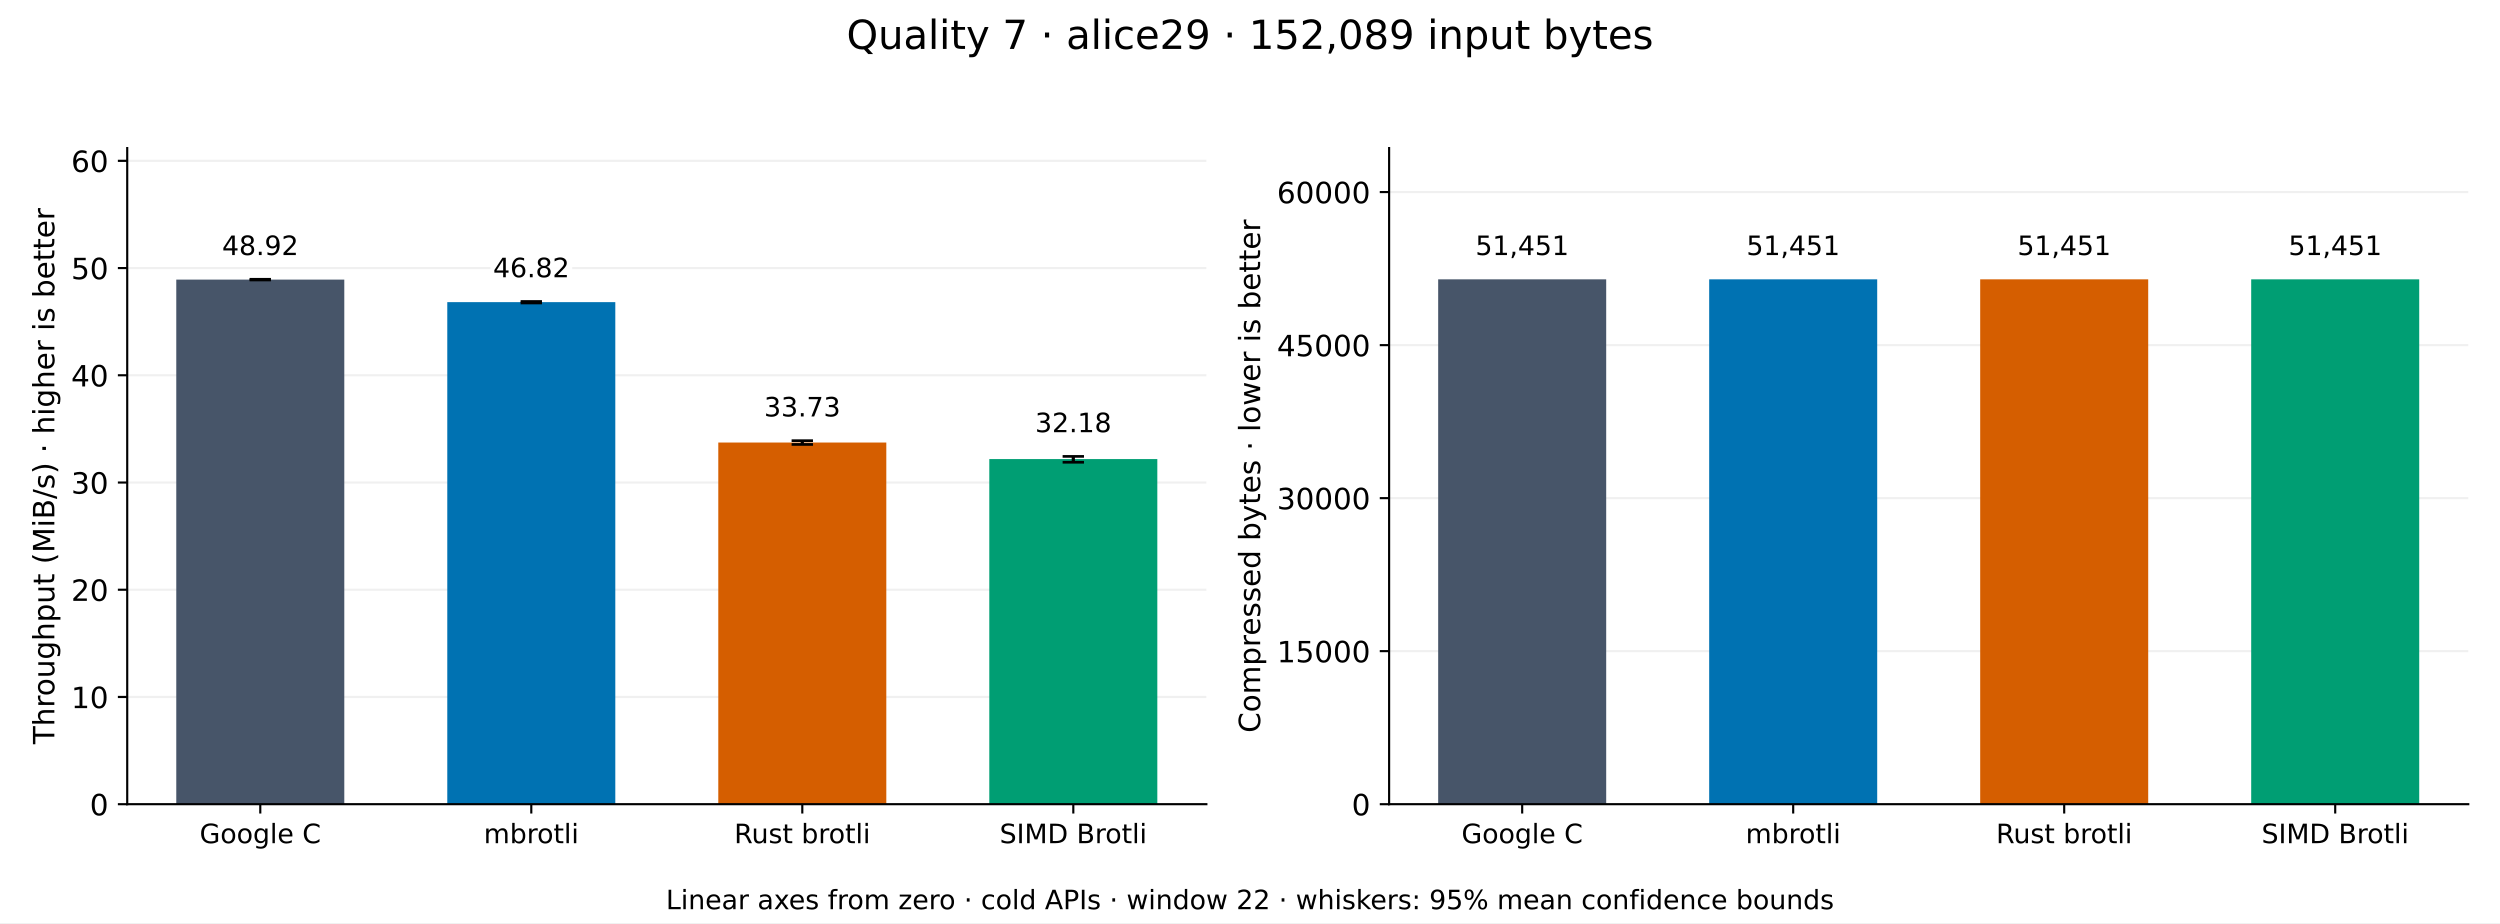
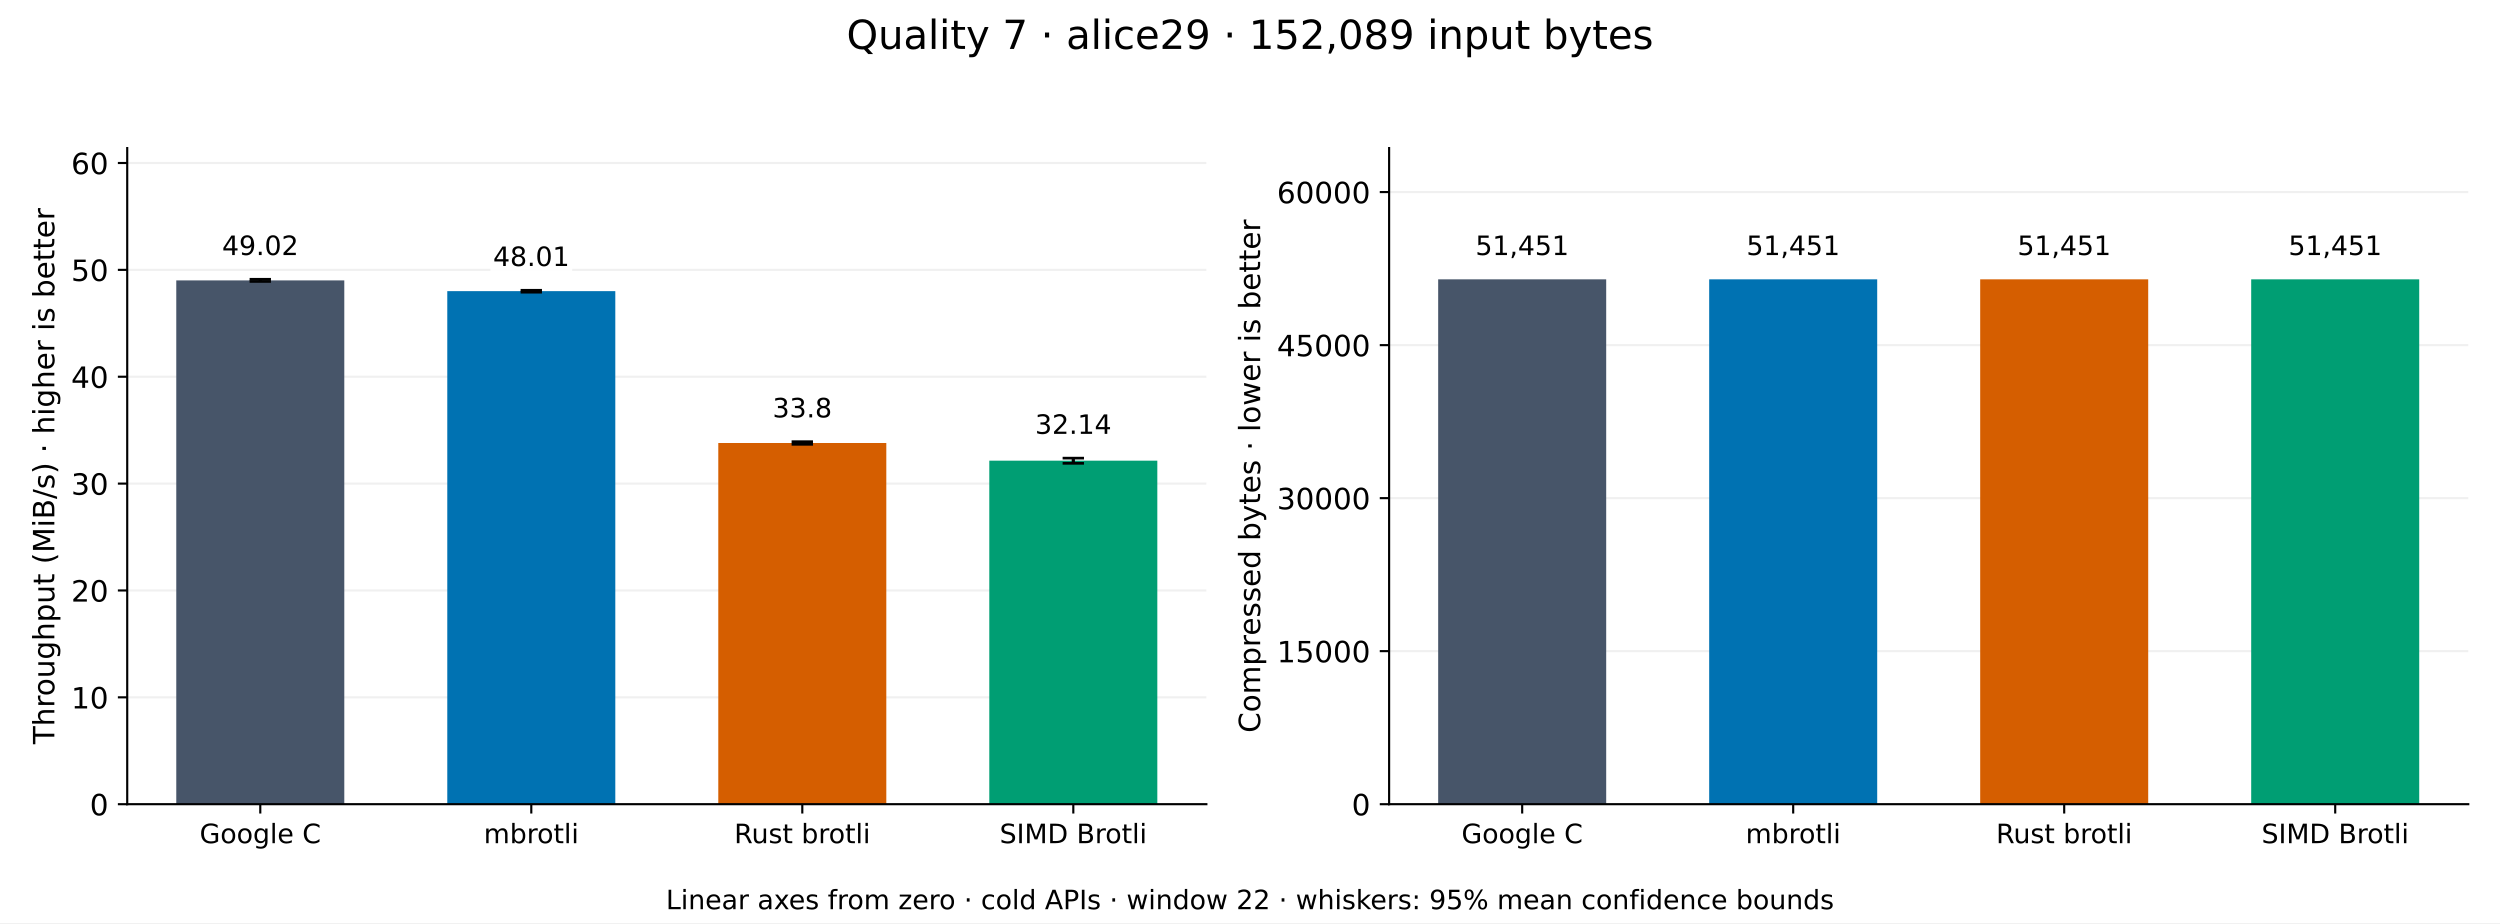
<svg xmlns="http://www.w3.org/2000/svg" xmlns:xlink="http://www.w3.org/1999/xlink" width="936pt" height="345.6pt" viewBox="0 0 936 345.6" version="1.1">
  <defs>
    <style type="text/css">*{stroke-linejoin: round; stroke-linecap: butt}</style>
  </defs>
  <g id="figure_1">
    <g id="patch_1">
      <path d="M 0 345.6 L 936 345.6 L 936 0 L 0 0 z " style="fill: #ffffff" />
    </g>
    <g id="axes_1">
      <g id="patch_2">
        <path d="M 47.63 301.088 L 451.665 301.088 L 451.665 55.44 L 47.63 55.44 z " style="fill: #ffffff" />
      </g>
      <g id="matplotlib.axis_1">
        <g id="xtick_1">
          <g id="line2d_1">
            <defs>
              <path id="m3d63aaa0ea" d="M 0 0 L 0 3.5 " style="stroke: #000000; stroke-width: 0.8" />
            </defs>
            <g>
              <use xlink:href="#m3d63aaa0ea" x="97.449" y="301.088" style="stroke: #000000; stroke-width: 0.8" />
            </g>
          </g>
          <g id="text_1">
            <text style="font-size: 10px; font-family: 'DejaVu Sans', 'Bitstream Vera Sans', 'Computer Modern Sans Serif', 'Lucida Grande', 'Verdana', 'Geneva', 'Lucid', 'Arial', 'Helvetica', 'Avant Garde', sans-serif; text-anchor: middle" x="97.449" y="315.686" transform="rotate(-0 97.44948 315.6864)">Google C</text>
          </g>
        </g>
        <g id="xtick_2">
          <g id="line2d_2">
            <g>
              <use xlink:href="#m3d63aaa0ea" x="198.915" y="301.088" style="stroke: #000000; stroke-width: 0.8" />
            </g>
          </g>
          <g id="text_2">
            <text style="font-size: 10px; font-family: 'DejaVu Sans', 'Bitstream Vera Sans', 'Computer Modern Sans Serif', 'Lucida Grande', 'Verdana', 'Geneva', 'Lucid', 'Arial', 'Helvetica', 'Avant Garde', sans-serif; text-anchor: middle" x="198.915" y="315.686" transform="rotate(-0 198.9148 315.6864)">mbrotli</text>
          </g>
        </g>
        <g id="xtick_3">
          <g id="line2d_3">
            <g>
              <use xlink:href="#m3d63aaa0ea" x="300.38" y="301.088" style="stroke: #000000; stroke-width: 0.8" />
            </g>
          </g>
          <g id="text_3">
            <text style="font-size: 10px; font-family: 'DejaVu Sans', 'Bitstream Vera Sans', 'Computer Modern Sans Serif', 'Lucida Grande', 'Verdana', 'Geneva', 'Lucid', 'Arial', 'Helvetica', 'Avant Garde', sans-serif; text-anchor: middle" x="300.38" y="315.686" transform="rotate(-0 300.3802 315.6864)">Rust brotli</text>
          </g>
        </g>
        <g id="xtick_4">
          <g id="line2d_4">
            <g>
              <use xlink:href="#m3d63aaa0ea" x="401.846" y="301.088" style="stroke: #000000; stroke-width: 0.8" />
            </g>
          </g>
          <g id="text_4">
            <text style="font-size: 10px; font-family: 'DejaVu Sans', 'Bitstream Vera Sans', 'Computer Modern Sans Serif', 'Lucida Grande', 'Verdana', 'Geneva', 'Lucid', 'Arial', 'Helvetica', 'Avant Garde', sans-serif; text-anchor: middle" x="401.846" y="315.686" transform="rotate(-0 401.8455 315.6864)">SIMD Brotli</text>
          </g>
        </g>
      </g>
      <g id="matplotlib.axis_2">
        <g id="ytick_1">
          <g id="line2d_5">
            <path d="M 47.63 301.088 L 451.665 301.088 " clip-path="url(#pebe1f61dfc)" style="fill: none; stroke: #b0b0b0; stroke-opacity: 0.18; stroke-width: 0.8; stroke-linecap: square" />
          </g>
          <g id="line2d_6">
            <defs>
              <path id="mb6c034703b" d="M 0 0 L -3.5 0 " style="stroke: #000000; stroke-width: 0.8" />
            </defs>
            <g>
              <use xlink:href="#mb6c034703b" x="47.63" y="301.088" style="stroke: #000000; stroke-width: 0.8" />
            </g>
          </g>
          <g id="text_5">
            <text style="font-size: 11px; font-family: 'DejaVu Sans', 'Bitstream Vera Sans', 'Computer Modern Sans Serif', 'Lucida Grande', 'Verdana', 'Geneva', 'Lucid', 'Arial', 'Helvetica', 'Avant Garde', sans-serif; text-anchor: end" x="40.63" y="305.267" transform="rotate(-0 40.63 305.2671)">0</text>
          </g>
        </g>
        <g id="ytick_2">
          <g id="line2d_7">
-             <path d="M 47.63 260.943 L 451.665 260.943 " clip-path="url(#pebe1f61dfc)" style="fill: none; stroke: #b0b0b0; stroke-opacity: 0.18; stroke-width: 0.8; stroke-linecap: square" />
+             <path d="M 47.63 261.077 L 451.665 261.077 " clip-path="url(#pebe1f61dfc)" style="fill: none; stroke: #b0b0b0; stroke-opacity: 0.18; stroke-width: 0.8; stroke-linecap: square" />
          </g>
          <g id="line2d_8">
            <g>
-               <use xlink:href="#mb6c034703b" x="47.63" y="260.943" style="stroke: #000000; stroke-width: 0.8" />
+               <use xlink:href="#mb6c034703b" x="47.63" y="261.077" style="stroke: #000000; stroke-width: 0.8" />
            </g>
          </g>
          <g id="text_6">
-             <text style="font-size: 11px; font-family: 'DejaVu Sans', 'Bitstream Vera Sans', 'Computer Modern Sans Serif', 'Lucida Grande', 'Verdana', 'Geneva', 'Lucid', 'Arial', 'Helvetica', 'Avant Garde', sans-serif; text-anchor: end" x="40.63" y="265.122" transform="rotate(-0 40.63 265.1219)">10</text>
+             <text style="font-size: 11px; font-family: 'DejaVu Sans', 'Bitstream Vera Sans', 'Computer Modern Sans Serif', 'Lucida Grande', 'Verdana', 'Geneva', 'Lucid', 'Arial', 'Helvetica', 'Avant Garde', sans-serif; text-anchor: end" x="40.63" y="265.256" transform="rotate(-0 40.63 265.2561)">10</text>
          </g>
        </g>
        <g id="ytick_3">
          <g id="line2d_9">
-             <path d="M 47.63 220.798 L 451.665 220.798 " clip-path="url(#pebe1f61dfc)" style="fill: none; stroke: #b0b0b0; stroke-opacity: 0.18; stroke-width: 0.8; stroke-linecap: square" />
+             <path d="M 47.63 221.066 L 451.665 221.066 " clip-path="url(#pebe1f61dfc)" style="fill: none; stroke: #b0b0b0; stroke-opacity: 0.18; stroke-width: 0.8; stroke-linecap: square" />
          </g>
          <g id="line2d_10">
            <g>
-               <use xlink:href="#mb6c034703b" x="47.63" y="220.798" style="stroke: #000000; stroke-width: 0.8" />
+               <use xlink:href="#mb6c034703b" x="47.63" y="221.066" style="stroke: #000000; stroke-width: 0.8" />
            </g>
          </g>
          <g id="text_7">
-             <text style="font-size: 11px; font-family: 'DejaVu Sans', 'Bitstream Vera Sans', 'Computer Modern Sans Serif', 'Lucida Grande', 'Verdana', 'Geneva', 'Lucid', 'Arial', 'Helvetica', 'Avant Garde', sans-serif; text-anchor: end" x="40.63" y="224.977" transform="rotate(-0 40.63 224.9767)">20</text>
+             <text style="font-size: 11px; font-family: 'DejaVu Sans', 'Bitstream Vera Sans', 'Computer Modern Sans Serif', 'Lucida Grande', 'Verdana', 'Geneva', 'Lucid', 'Arial', 'Helvetica', 'Avant Garde', sans-serif; text-anchor: end" x="40.63" y="225.245" transform="rotate(-0 40.63 225.245)">20</text>
          </g>
        </g>
        <g id="ytick_4">
          <g id="line2d_11">
-             <path d="M 47.63 180.652 L 451.665 180.652 " clip-path="url(#pebe1f61dfc)" style="fill: none; stroke: #b0b0b0; stroke-opacity: 0.18; stroke-width: 0.8; stroke-linecap: square" />
+             <path d="M 47.63 181.055 L 451.665 181.055 " clip-path="url(#pebe1f61dfc)" style="fill: none; stroke: #b0b0b0; stroke-opacity: 0.18; stroke-width: 0.8; stroke-linecap: square" />
          </g>
          <g id="line2d_12">
            <g>
-               <use xlink:href="#mb6c034703b" x="47.63" y="180.652" style="stroke: #000000; stroke-width: 0.8" />
+               <use xlink:href="#mb6c034703b" x="47.63" y="181.055" style="stroke: #000000; stroke-width: 0.8" />
            </g>
          </g>
          <g id="text_8">
-             <text style="font-size: 11px; font-family: 'DejaVu Sans', 'Bitstream Vera Sans', 'Computer Modern Sans Serif', 'Lucida Grande', 'Verdana', 'Geneva', 'Lucid', 'Arial', 'Helvetica', 'Avant Garde', sans-serif; text-anchor: end" x="40.63" y="184.831" transform="rotate(-0 40.63 184.8315)">30</text>
+             <text style="font-size: 11px; font-family: 'DejaVu Sans', 'Bitstream Vera Sans', 'Computer Modern Sans Serif', 'Lucida Grande', 'Verdana', 'Geneva', 'Lucid', 'Arial', 'Helvetica', 'Avant Garde', sans-serif; text-anchor: end" x="40.63" y="185.234" transform="rotate(-0 40.63 185.2339)">30</text>
          </g>
        </g>
        <g id="ytick_5">
          <g id="line2d_13">
-             <path d="M 47.63 140.507 L 451.665 140.507 " clip-path="url(#pebe1f61dfc)" style="fill: none; stroke: #b0b0b0; stroke-opacity: 0.18; stroke-width: 0.8; stroke-linecap: square" />
+             <path d="M 47.63 141.044 L 451.665 141.044 " clip-path="url(#pebe1f61dfc)" style="fill: none; stroke: #b0b0b0; stroke-opacity: 0.18; stroke-width: 0.8; stroke-linecap: square" />
          </g>
          <g id="line2d_14">
            <g>
-               <use xlink:href="#mb6c034703b" x="47.63" y="140.507" style="stroke: #000000; stroke-width: 0.8" />
+               <use xlink:href="#mb6c034703b" x="47.63" y="141.044" style="stroke: #000000; stroke-width: 0.8" />
            </g>
          </g>
          <g id="text_9">
-             <text style="font-size: 11px; font-family: 'DejaVu Sans', 'Bitstream Vera Sans', 'Computer Modern Sans Serif', 'Lucida Grande', 'Verdana', 'Geneva', 'Lucid', 'Arial', 'Helvetica', 'Avant Garde', sans-serif; text-anchor: end" x="40.63" y="144.686" transform="rotate(-0 40.63 144.6863)">40</text>
+             <text style="font-size: 11px; font-family: 'DejaVu Sans', 'Bitstream Vera Sans', 'Computer Modern Sans Serif', 'Lucida Grande', 'Verdana', 'Geneva', 'Lucid', 'Arial', 'Helvetica', 'Avant Garde', sans-serif; text-anchor: end" x="40.63" y="145.223" transform="rotate(-0 40.63 145.2229)">40</text>
          </g>
        </g>
        <g id="ytick_6">
          <g id="line2d_15">
-             <path d="M 47.63 100.362 L 451.665 100.362 " clip-path="url(#pebe1f61dfc)" style="fill: none; stroke: #b0b0b0; stroke-opacity: 0.18; stroke-width: 0.8; stroke-linecap: square" />
+             <path d="M 47.63 101.033 L 451.665 101.033 " clip-path="url(#pebe1f61dfc)" style="fill: none; stroke: #b0b0b0; stroke-opacity: 0.18; stroke-width: 0.8; stroke-linecap: square" />
          </g>
          <g id="line2d_16">
            <g>
-               <use xlink:href="#mb6c034703b" x="47.63" y="100.362" style="stroke: #000000; stroke-width: 0.8" />
+               <use xlink:href="#mb6c034703b" x="47.63" y="101.033" style="stroke: #000000; stroke-width: 0.8" />
            </g>
          </g>
          <g id="text_10">
-             <text style="font-size: 11px; font-family: 'DejaVu Sans', 'Bitstream Vera Sans', 'Computer Modern Sans Serif', 'Lucida Grande', 'Verdana', 'Geneva', 'Lucid', 'Arial', 'Helvetica', 'Avant Garde', sans-serif; text-anchor: end" x="40.63" y="104.541" transform="rotate(-0 40.63 104.5411)">50</text>
+             <text style="font-size: 11px; font-family: 'DejaVu Sans', 'Bitstream Vera Sans', 'Computer Modern Sans Serif', 'Lucida Grande', 'Verdana', 'Geneva', 'Lucid', 'Arial', 'Helvetica', 'Avant Garde', sans-serif; text-anchor: end" x="40.63" y="105.212" transform="rotate(-0 40.63 105.2118)">50</text>
          </g>
        </g>
        <g id="ytick_7">
          <g id="line2d_17">
-             <path d="M 47.63 60.217 L 451.665 60.217 " clip-path="url(#pebe1f61dfc)" style="fill: none; stroke: #b0b0b0; stroke-opacity: 0.18; stroke-width: 0.8; stroke-linecap: square" />
+             <path d="M 47.63 61.022 L 451.665 61.022 " clip-path="url(#pebe1f61dfc)" style="fill: none; stroke: #b0b0b0; stroke-opacity: 0.18; stroke-width: 0.8; stroke-linecap: square" />
          </g>
          <g id="line2d_18">
            <g>
-               <use xlink:href="#mb6c034703b" x="47.63" y="60.217" style="stroke: #000000; stroke-width: 0.8" />
+               <use xlink:href="#mb6c034703b" x="47.63" y="61.022" style="stroke: #000000; stroke-width: 0.8" />
            </g>
          </g>
          <g id="text_11">
-             <text style="font-size: 11px; font-family: 'DejaVu Sans', 'Bitstream Vera Sans', 'Computer Modern Sans Serif', 'Lucida Grande', 'Verdana', 'Geneva', 'Lucid', 'Arial', 'Helvetica', 'Avant Garde', sans-serif; text-anchor: end" x="40.63" y="64.396" transform="rotate(-0 40.63 64.39585)">60</text>
+             <text style="font-size: 11px; font-family: 'DejaVu Sans', 'Bitstream Vera Sans', 'Computer Modern Sans Serif', 'Lucida Grande', 'Verdana', 'Geneva', 'Lucid', 'Arial', 'Helvetica', 'Avant Garde', sans-serif; text-anchor: end" x="40.63" y="65.201" transform="rotate(-0 40.63 65.20072)">60</text>
          </g>
        </g>
        <g id="text_12">
          <text style="font-size: 11px; font-family: 'DejaVu Sans', 'Bitstream Vera Sans', 'Computer Modern Sans Serif', 'Lucida Grande', 'Verdana', 'Geneva', 'Lucid', 'Arial', 'Helvetica', 'Avant Garde', sans-serif; text-anchor: middle" x="20.345" y="178.264" transform="rotate(-90 20.34484 178.264)">Throughput (MiB/s) · higher is better</text>
        </g>
      </g>
      <g id="patch_3">
-         <path d="M 65.995 301.088 L 128.904 301.088 L 128.904 104.691 L 65.995 104.691 z " clip-path="url(#pebe1f61dfc)" style="fill: #475569" />
+         <path d="M 65.995 301.088 L 128.904 301.088 L 128.904 104.969 L 65.995 104.969 z " clip-path="url(#pebe1f61dfc)" style="fill: #475569" />
      </g>
      <g id="patch_4">
-         <path d="M 167.461 301.088 L 230.369 301.088 L 230.369 113.128 L 167.461 113.128 z " clip-path="url(#pebe1f61dfc)" style="fill: #0072b2" />
+         <path d="M 167.461 301.088 L 230.369 301.088 L 230.369 109.008 L 167.461 109.008 z " clip-path="url(#pebe1f61dfc)" style="fill: #0072b2" />
      </g>
      <g id="patch_5">
-         <path d="M 268.926 301.088 L 331.834 301.088 L 331.834 165.68 L 268.926 165.68 z " clip-path="url(#pebe1f61dfc)" style="fill: #d55e00" />
+         <path d="M 268.926 301.088 L 331.834 301.088 L 331.834 165.851 L 268.926 165.851 z " clip-path="url(#pebe1f61dfc)" style="fill: #d55e00" />
      </g>
      <g id="patch_6">
-         <path d="M 370.391 301.088 L 433.3 301.088 L 433.3 171.883 L 370.391 171.883 z " clip-path="url(#pebe1f61dfc)" style="fill: #009e73" />
+         <path d="M 370.391 301.088 L 433.3 301.088 L 433.3 172.477 L 370.391 172.477 z " clip-path="url(#pebe1f61dfc)" style="fill: #009e73" />
      </g>
      <g id="LineCollection_1">
-         <path d="M 97.449 104.824 L 97.449 104.57 " clip-path="url(#pebe1f61dfc)" style="fill: none; stroke: #000000; stroke-width: 1.2" />
-         <path d="M 198.915 113.441 L 198.915 112.878 " clip-path="url(#pebe1f61dfc)" style="fill: none; stroke: #000000; stroke-width: 1.2" />
-         <path d="M 300.38 166.42 L 300.38 164.997 " clip-path="url(#pebe1f61dfc)" style="fill: none; stroke: #000000; stroke-width: 1.2" />
-         <path d="M 401.846 173.066 L 401.846 170.888 " clip-path="url(#pebe1f61dfc)" style="fill: none; stroke: #000000; stroke-width: 1.2" />
+         <path d="M 97.449 105.382 L 97.449 104.57 " clip-path="url(#pebe1f61dfc)" style="fill: none; stroke: #000000; stroke-width: 1.2" />
+         <path d="M 198.915 109.386 L 198.915 108.681 " clip-path="url(#pebe1f61dfc)" style="fill: none; stroke: #000000; stroke-width: 1.2" />
+         <path d="M 300.38 166.364 L 300.38 165.357 " clip-path="url(#pebe1f61dfc)" style="fill: none; stroke: #000000; stroke-width: 1.2" />
+         <path d="M 401.846 173.482 L 401.846 171.518 " clip-path="url(#pebe1f61dfc)" style="fill: none; stroke: #000000; stroke-width: 1.2" />
      </g>
      <g id="line2d_19">
        <defs>
          <path id="ma4d3aa00d3" d="M 4 0 L -4 -0 " style="stroke: #000000" />
        </defs>
        <g clip-path="url(#pebe1f61dfc)">
-           <use xlink:href="#ma4d3aa00d3" x="97.449" y="104.824" style="fill: #1f77b4; stroke: #000000" />
-           <use xlink:href="#ma4d3aa00d3" x="198.915" y="113.441" style="fill: #1f77b4; stroke: #000000" />
-           <use xlink:href="#ma4d3aa00d3" x="300.38" y="166.42" style="fill: #1f77b4; stroke: #000000" />
-           <use xlink:href="#ma4d3aa00d3" x="401.846" y="173.066" style="fill: #1f77b4; stroke: #000000" />
+           <use xlink:href="#ma4d3aa00d3" x="97.449" y="105.382" style="fill: #1f77b4; stroke: #000000" />
+           <use xlink:href="#ma4d3aa00d3" x="198.915" y="109.386" style="fill: #1f77b4; stroke: #000000" />
+           <use xlink:href="#ma4d3aa00d3" x="300.38" y="166.364" style="fill: #1f77b4; stroke: #000000" />
+           <use xlink:href="#ma4d3aa00d3" x="401.846" y="173.482" style="fill: #1f77b4; stroke: #000000" />
        </g>
      </g>
      <g id="line2d_20">
        <g clip-path="url(#pebe1f61dfc)">
          <use xlink:href="#ma4d3aa00d3" x="97.449" y="104.57" style="fill: #1f77b4; stroke: #000000" />
-           <use xlink:href="#ma4d3aa00d3" x="198.915" y="112.878" style="fill: #1f77b4; stroke: #000000" />
-           <use xlink:href="#ma4d3aa00d3" x="300.38" y="164.997" style="fill: #1f77b4; stroke: #000000" />
-           <use xlink:href="#ma4d3aa00d3" x="401.846" y="170.888" style="fill: #1f77b4; stroke: #000000" />
+           <use xlink:href="#ma4d3aa00d3" x="198.915" y="108.681" style="fill: #1f77b4; stroke: #000000" />
+           <use xlink:href="#ma4d3aa00d3" x="300.38" y="165.357" style="fill: #1f77b4; stroke: #000000" />
+           <use xlink:href="#ma4d3aa00d3" x="401.846" y="171.518" style="fill: #1f77b4; stroke: #000000" />
        </g>
      </g>
      <g id="patch_7">
        <path d="M 47.63 301.088 L 47.63 55.44 " style="fill: none; stroke: #000000; stroke-width: 0.8; stroke-linejoin: miter; stroke-linecap: square" />
      </g>
      <g id="patch_8">
        <path d="M 47.63 301.088 L 451.665 301.088 " style="fill: none; stroke: #000000; stroke-width: 0.8; stroke-linejoin: miter; stroke-linecap: square" />
      </g>
      <g id="text_13">
        <g id="patch_9">
          <path d="M 82.135 98.57 L 112.764 98.57 L 112.764 86.891 L 82.135 86.891 z " style="fill: #ffffff; opacity: 0.9" />
        </g>
-         <text style="font-size: 10px; font-family: 'DejaVu Sans', 'Bitstream Vera Sans', 'Computer Modern Sans Serif', 'Lucida Grande', 'Verdana', 'Geneva', 'Lucid', 'Arial', 'Helvetica', 'Avant Garde', sans-serif; text-anchor: middle" x="97.449" y="95.49" transform="rotate(-0 97.44948 95.48991)">48.92</text>
+         <text style="font-size: 10px; font-family: 'DejaVu Sans', 'Bitstream Vera Sans', 'Computer Modern Sans Serif', 'Lucida Grande', 'Verdana', 'Geneva', 'Lucid', 'Arial', 'Helvetica', 'Avant Garde', sans-serif; text-anchor: middle" x="97.449" y="95.49" transform="rotate(-0 97.44948 95.48991)">49.02</text>
      </g>
      <g id="text_14">
        <g id="patch_10">
-           <path d="M 183.601 106.878 L 214.229 106.878 L 214.229 95.2 L 183.601 95.2 z " style="fill: #ffffff; opacity: 0.9" />
-         </g>
-         <text style="font-size: 10px; font-family: 'DejaVu Sans', 'Bitstream Vera Sans', 'Computer Modern Sans Serif', 'Lucida Grande', 'Verdana', 'Geneva', 'Lucid', 'Arial', 'Helvetica', 'Avant Garde', sans-serif; text-anchor: middle" x="198.915" y="103.798" transform="rotate(-0 198.9148 103.7984)">46.82</text>
+           <path d="M 183.601 102.681 L 214.229 102.681 L 214.229 91.003 L 183.601 91.003 z " style="fill: #ffffff; opacity: 0.9" />
+         </g>
+         <text style="font-size: 10px; font-family: 'DejaVu Sans', 'Bitstream Vera Sans', 'Computer Modern Sans Serif', 'Lucida Grande', 'Verdana', 'Geneva', 'Lucid', 'Arial', 'Helvetica', 'Avant Garde', sans-serif; text-anchor: middle" x="198.915" y="99.601" transform="rotate(-0 198.9148 99.60131)">48.01</text>
      </g>
      <g id="text_15">
        <g id="patch_11">
-           <path d="M 285.066 158.997 L 315.694 158.997 L 315.694 147.318 L 285.066 147.318 z " style="fill: #ffffff; opacity: 0.9" />
-         </g>
-         <text style="font-size: 10px; font-family: 'DejaVu Sans', 'Bitstream Vera Sans', 'Computer Modern Sans Serif', 'Lucida Grande', 'Verdana', 'Geneva', 'Lucid', 'Arial', 'Helvetica', 'Avant Garde', sans-serif; text-anchor: middle" x="300.38" y="155.917" transform="rotate(-0 300.3802 155.9168)">33.73</text>
+           <path d="M 288.247 159.357 L 312.513 159.357 L 312.513 147.679 L 288.247 147.679 z " style="fill: #ffffff; opacity: 0.9" />
+         </g>
+         <text style="font-size: 10px; font-family: 'DejaVu Sans', 'Bitstream Vera Sans', 'Computer Modern Sans Serif', 'Lucida Grande', 'Verdana', 'Geneva', 'Lucid', 'Arial', 'Helvetica', 'Avant Garde', sans-serif; text-anchor: middle" x="300.38" y="156.277" transform="rotate(-0 300.3802 156.2774)">33.8</text>
      </g>
      <g id="text_16">
        <g id="patch_12">
-           <path d="M 386.531 164.888 L 417.16 164.888 L 417.16 153.209 L 386.531 153.209 z " style="fill: #ffffff; opacity: 0.9" />
-         </g>
-         <text style="font-size: 10px; font-family: 'DejaVu Sans', 'Bitstream Vera Sans', 'Computer Modern Sans Serif', 'Lucida Grande', 'Verdana', 'Geneva', 'Lucid', 'Arial', 'Helvetica', 'Avant Garde', sans-serif; text-anchor: middle" x="401.846" y="161.808" transform="rotate(-0 401.8455 161.8078)">32.18</text>
+           <path d="M 386.531 165.518 L 417.16 165.518 L 417.16 153.84 L 386.531 153.84 z " style="fill: #ffffff; opacity: 0.9" />
+         </g>
+         <text style="font-size: 10px; font-family: 'DejaVu Sans', 'Bitstream Vera Sans', 'Computer Modern Sans Serif', 'Lucida Grande', 'Verdana', 'Geneva', 'Lucid', 'Arial', 'Helvetica', 'Avant Garde', sans-serif; text-anchor: middle" x="401.846" y="162.439" transform="rotate(-0 401.8455 162.4386)">32.14</text>
      </g>
    </g>
    <g id="axes_2">
      <g id="patch_13">
        <path d="M 520.085 301.088 L 924.12 301.088 L 924.12 55.44 L 520.085 55.44 z " style="fill: #ffffff" />
      </g>
      <g id="matplotlib.axis_3">
        <g id="xtick_5">
          <g id="line2d_21">
            <g>
              <use xlink:href="#m3d63aaa0ea" x="569.904" y="301.088" style="stroke: #000000; stroke-width: 0.8" />
            </g>
          </g>
          <g id="text_17">
            <text style="font-size: 10px; font-family: 'DejaVu Sans', 'Bitstream Vera Sans', 'Computer Modern Sans Serif', 'Lucida Grande', 'Verdana', 'Geneva', 'Lucid', 'Arial', 'Helvetica', 'Avant Garde', sans-serif; text-anchor: middle" x="569.904" y="315.686" transform="rotate(-0 569.9045 315.6864)">Google C</text>
          </g>
        </g>
        <g id="xtick_6">
          <g id="line2d_22">
            <g>
              <use xlink:href="#m3d63aaa0ea" x="671.37" y="301.088" style="stroke: #000000; stroke-width: 0.8" />
            </g>
          </g>
          <g id="text_18">
            <text style="font-size: 10px; font-family: 'DejaVu Sans', 'Bitstream Vera Sans', 'Computer Modern Sans Serif', 'Lucida Grande', 'Verdana', 'Geneva', 'Lucid', 'Arial', 'Helvetica', 'Avant Garde', sans-serif; text-anchor: middle" x="671.37" y="315.686" transform="rotate(-0 671.3698 315.6864)">mbrotli</text>
          </g>
        </g>
        <g id="xtick_7">
          <g id="line2d_23">
            <g>
              <use xlink:href="#m3d63aaa0ea" x="772.835" y="301.088" style="stroke: #000000; stroke-width: 0.8" />
            </g>
          </g>
          <g id="text_19">
            <text style="font-size: 10px; font-family: 'DejaVu Sans', 'Bitstream Vera Sans', 'Computer Modern Sans Serif', 'Lucida Grande', 'Verdana', 'Geneva', 'Lucid', 'Arial', 'Helvetica', 'Avant Garde', sans-serif; text-anchor: middle" x="772.835" y="315.686" transform="rotate(-0 772.8352 315.6864)">Rust brotli</text>
          </g>
        </g>
        <g id="xtick_8">
          <g id="line2d_24">
            <g>
              <use xlink:href="#m3d63aaa0ea" x="874.301" y="301.088" style="stroke: #000000; stroke-width: 0.8" />
            </g>
          </g>
          <g id="text_20">
            <text style="font-size: 10px; font-family: 'DejaVu Sans', 'Bitstream Vera Sans', 'Computer Modern Sans Serif', 'Lucida Grande', 'Verdana', 'Geneva', 'Lucid', 'Arial', 'Helvetica', 'Avant Garde', sans-serif; text-anchor: middle" x="874.301" y="315.686" transform="rotate(-0 874.3005 315.6864)">SIMD Brotli</text>
          </g>
        </g>
      </g>
      <g id="matplotlib.axis_4">
        <g id="ytick_8">
          <g id="line2d_25">
            <path d="M 520.085 301.088 L 924.12 301.088 " clip-path="url(#p8911645967)" style="fill: none; stroke: #b0b0b0; stroke-opacity: 0.18; stroke-width: 0.8; stroke-linecap: square" />
          </g>
          <g id="line2d_26">
            <g>
              <use xlink:href="#mb6c034703b" x="520.085" y="301.088" style="stroke: #000000; stroke-width: 0.8" />
            </g>
          </g>
          <g id="text_21">
            <text style="font-size: 11px; font-family: 'DejaVu Sans', 'Bitstream Vera Sans', 'Computer Modern Sans Serif', 'Lucida Grande', 'Verdana', 'Geneva', 'Lucid', 'Arial', 'Helvetica', 'Avant Garde', sans-serif; text-anchor: end" x="513.085" y="305.267" transform="rotate(-0 513.085 305.2671)">0</text>
          </g>
        </g>
        <g id="ytick_9">
          <g id="line2d_27">
            <path d="M 520.085 243.795 L 924.12 243.795 " clip-path="url(#p8911645967)" style="fill: none; stroke: #b0b0b0; stroke-opacity: 0.18; stroke-width: 0.8; stroke-linecap: square" />
          </g>
          <g id="line2d_28">
            <g>
              <use xlink:href="#mb6c034703b" x="520.085" y="243.795" style="stroke: #000000; stroke-width: 0.8" />
            </g>
          </g>
          <g id="text_22">
            <text style="font-size: 11px; font-family: 'DejaVu Sans', 'Bitstream Vera Sans', 'Computer Modern Sans Serif', 'Lucida Grande', 'Verdana', 'Geneva', 'Lucid', 'Arial', 'Helvetica', 'Avant Garde', sans-serif; text-anchor: end" x="513.085" y="247.974" transform="rotate(-0 513.085 247.9743)">15000</text>
          </g>
        </g>
        <g id="ytick_10">
          <g id="line2d_29">
            <path d="M 520.085 186.502 L 924.12 186.502 " clip-path="url(#p8911645967)" style="fill: none; stroke: #b0b0b0; stroke-opacity: 0.18; stroke-width: 0.8; stroke-linecap: square" />
          </g>
          <g id="line2d_30">
            <g>
              <use xlink:href="#mb6c034703b" x="520.085" y="186.502" style="stroke: #000000; stroke-width: 0.8" />
            </g>
          </g>
          <g id="text_23">
            <text style="font-size: 11px; font-family: 'DejaVu Sans', 'Bitstream Vera Sans', 'Computer Modern Sans Serif', 'Lucida Grande', 'Verdana', 'Geneva', 'Lucid', 'Arial', 'Helvetica', 'Avant Garde', sans-serif; text-anchor: end" x="513.085" y="190.681" transform="rotate(-0 513.085 190.6814)">30000</text>
          </g>
        </g>
        <g id="ytick_11">
          <g id="line2d_31">
            <path d="M 520.085 129.209 L 924.12 129.209 " clip-path="url(#p8911645967)" style="fill: none; stroke: #b0b0b0; stroke-opacity: 0.18; stroke-width: 0.8; stroke-linecap: square" />
          </g>
          <g id="line2d_32">
            <g>
              <use xlink:href="#mb6c034703b" x="520.085" y="129.209" style="stroke: #000000; stroke-width: 0.8" />
            </g>
          </g>
          <g id="text_24">
            <text style="font-size: 11px; font-family: 'DejaVu Sans', 'Bitstream Vera Sans', 'Computer Modern Sans Serif', 'Lucida Grande', 'Verdana', 'Geneva', 'Lucid', 'Arial', 'Helvetica', 'Avant Garde', sans-serif; text-anchor: end" x="513.085" y="133.388" transform="rotate(-0 513.085 133.3885)">45000</text>
          </g>
        </g>
        <g id="ytick_12">
          <g id="line2d_33">
            <path d="M 520.085 71.916 L 924.12 71.916 " clip-path="url(#p8911645967)" style="fill: none; stroke: #b0b0b0; stroke-opacity: 0.18; stroke-width: 0.8; stroke-linecap: square" />
          </g>
          <g id="line2d_34">
            <g>
              <use xlink:href="#mb6c034703b" x="520.085" y="71.916" style="stroke: #000000; stroke-width: 0.8" />
            </g>
          </g>
          <g id="text_25">
            <text style="font-size: 11px; font-family: 'DejaVu Sans', 'Bitstream Vera Sans', 'Computer Modern Sans Serif', 'Lucida Grande', 'Verdana', 'Geneva', 'Lucid', 'Arial', 'Helvetica', 'Avant Garde', sans-serif; text-anchor: end" x="513.085" y="76.096" transform="rotate(-0 513.085 76.09562)">60000</text>
          </g>
        </g>
        <g id="text_26">
          <text style="font-size: 11px; font-family: 'DejaVu Sans', 'Bitstream Vera Sans', 'Computer Modern Sans Serif', 'Lucida Grande', 'Verdana', 'Geneva', 'Lucid', 'Arial', 'Helvetica', 'Avant Garde', sans-serif; text-anchor: middle" x="471.804" y="178.264" transform="rotate(-90 471.8036 178.264)">Compressed bytes · lower is better</text>
        </g>
      </g>
      <g id="patch_14">
        <path d="M 538.45 301.088 L 601.359 301.088 L 601.359 104.57 L 538.45 104.57 z " clip-path="url(#p8911645967)" style="fill: #475569" />
      </g>
      <g id="patch_15">
        <path d="M 639.916 301.088 L 702.824 301.088 L 702.824 104.57 L 639.916 104.57 z " clip-path="url(#p8911645967)" style="fill: #0072b2" />
      </g>
      <g id="patch_16">
        <path d="M 741.381 301.088 L 804.289 301.088 L 804.289 104.57 L 741.381 104.57 z " clip-path="url(#p8911645967)" style="fill: #d55e00" />
      </g>
      <g id="patch_17">
        <path d="M 842.846 301.088 L 905.755 301.088 L 905.755 104.57 L 842.846 104.57 z " clip-path="url(#p8911645967)" style="fill: #009e73" />
      </g>
      <g id="patch_18">
        <path d="M 520.085 301.088 L 520.085 55.44 " style="fill: none; stroke: #000000; stroke-width: 0.8; stroke-linejoin: miter; stroke-linecap: square" />
      </g>
      <g id="patch_19">
        <path d="M 520.085 301.088 L 924.12 301.088 " style="fill: none; stroke: #000000; stroke-width: 0.8; stroke-linejoin: miter; stroke-linecap: square" />
      </g>
      <g id="text_27">
        <g id="patch_20">
          <path d="M 551.409 98.57 L 588.4 98.57 L 588.4 86.891 L 551.409 86.891 z " style="fill: #ffffff; opacity: 0.9" />
        </g>
        <text style="font-size: 10px; font-family: 'DejaVu Sans', 'Bitstream Vera Sans', 'Computer Modern Sans Serif', 'Lucida Grande', 'Verdana', 'Geneva', 'Lucid', 'Arial', 'Helvetica', 'Avant Garde', sans-serif; text-anchor: middle" x="569.904" y="95.49" transform="rotate(-0 569.9045 95.48991)">51,451</text>
      </g>
      <g id="text_28">
        <g id="patch_21">
          <path d="M 652.875 98.57 L 689.865 98.57 L 689.865 86.891 L 652.875 86.891 z " style="fill: #ffffff; opacity: 0.9" />
        </g>
        <text style="font-size: 10px; font-family: 'DejaVu Sans', 'Bitstream Vera Sans', 'Computer Modern Sans Serif', 'Lucida Grande', 'Verdana', 'Geneva', 'Lucid', 'Arial', 'Helvetica', 'Avant Garde', sans-serif; text-anchor: middle" x="671.37" y="95.49" transform="rotate(-0 671.3698 95.48991)">51,451</text>
      </g>
      <g id="text_29">
        <g id="patch_22">
          <path d="M 754.34 98.57 L 791.33 98.57 L 791.33 86.891 L 754.34 86.891 z " style="fill: #ffffff; opacity: 0.9" />
        </g>
        <text style="font-size: 10px; font-family: 'DejaVu Sans', 'Bitstream Vera Sans', 'Computer Modern Sans Serif', 'Lucida Grande', 'Verdana', 'Geneva', 'Lucid', 'Arial', 'Helvetica', 'Avant Garde', sans-serif; text-anchor: middle" x="772.835" y="95.49" transform="rotate(-0 772.8352 95.48991)">51,451</text>
      </g>
      <g id="text_30">
        <g id="patch_23">
          <path d="M 855.805 98.57 L 892.796 98.57 L 892.796 86.891 L 855.805 86.891 z " style="fill: #ffffff; opacity: 0.9" />
        </g>
        <text style="font-size: 10px; font-family: 'DejaVu Sans', 'Bitstream Vera Sans', 'Computer Modern Sans Serif', 'Lucida Grande', 'Verdana', 'Geneva', 'Lucid', 'Arial', 'Helvetica', 'Avant Garde', sans-serif; text-anchor: middle" x="874.301" y="95.49" transform="rotate(-0 874.3005 95.48991)">51,451</text>
      </g>
    </g>
    <g id="text_31">
      <text style="font-size: 15px; font-family: 'DejaVu Sans', 'Bitstream Vera Sans', 'Computer Modern Sans Serif', 'Lucida Grande', 'Verdana', 'Geneva', 'Lucid', 'Arial', 'Helvetica', 'Avant Garde', sans-serif; text-anchor: middle" x="468" y="18.31" transform="rotate(-0 468 18.30966)">Quality 7 · alice29 · 152,089 input bytes</text>
    </g>
    <g id="text_32">
      <text style="font-size: 10px; font-family: 'DejaVu Sans', 'Bitstream Vera Sans', 'Computer Modern Sans Serif', 'Lucida Grande', 'Verdana', 'Geneva', 'Lucid', 'Arial', 'Helvetica', 'Avant Garde', sans-serif; text-anchor: middle" x="468" y="340.416" transform="rotate(-0 468 340.416)">Linear axes from zero · cold APIs · window 22 · whiskers: 95% mean confidence bounds</text>
    </g>
  </g>
  <defs>
    <clipPath id="pebe1f61dfc">
      <rect x="47.63" y="55.44" width="404.035" height="245.648" />
    </clipPath>
    <clipPath id="p8911645967">
      <rect x="520.085" y="55.44" width="404.035" height="245.648" />
    </clipPath>
  </defs>
</svg>
